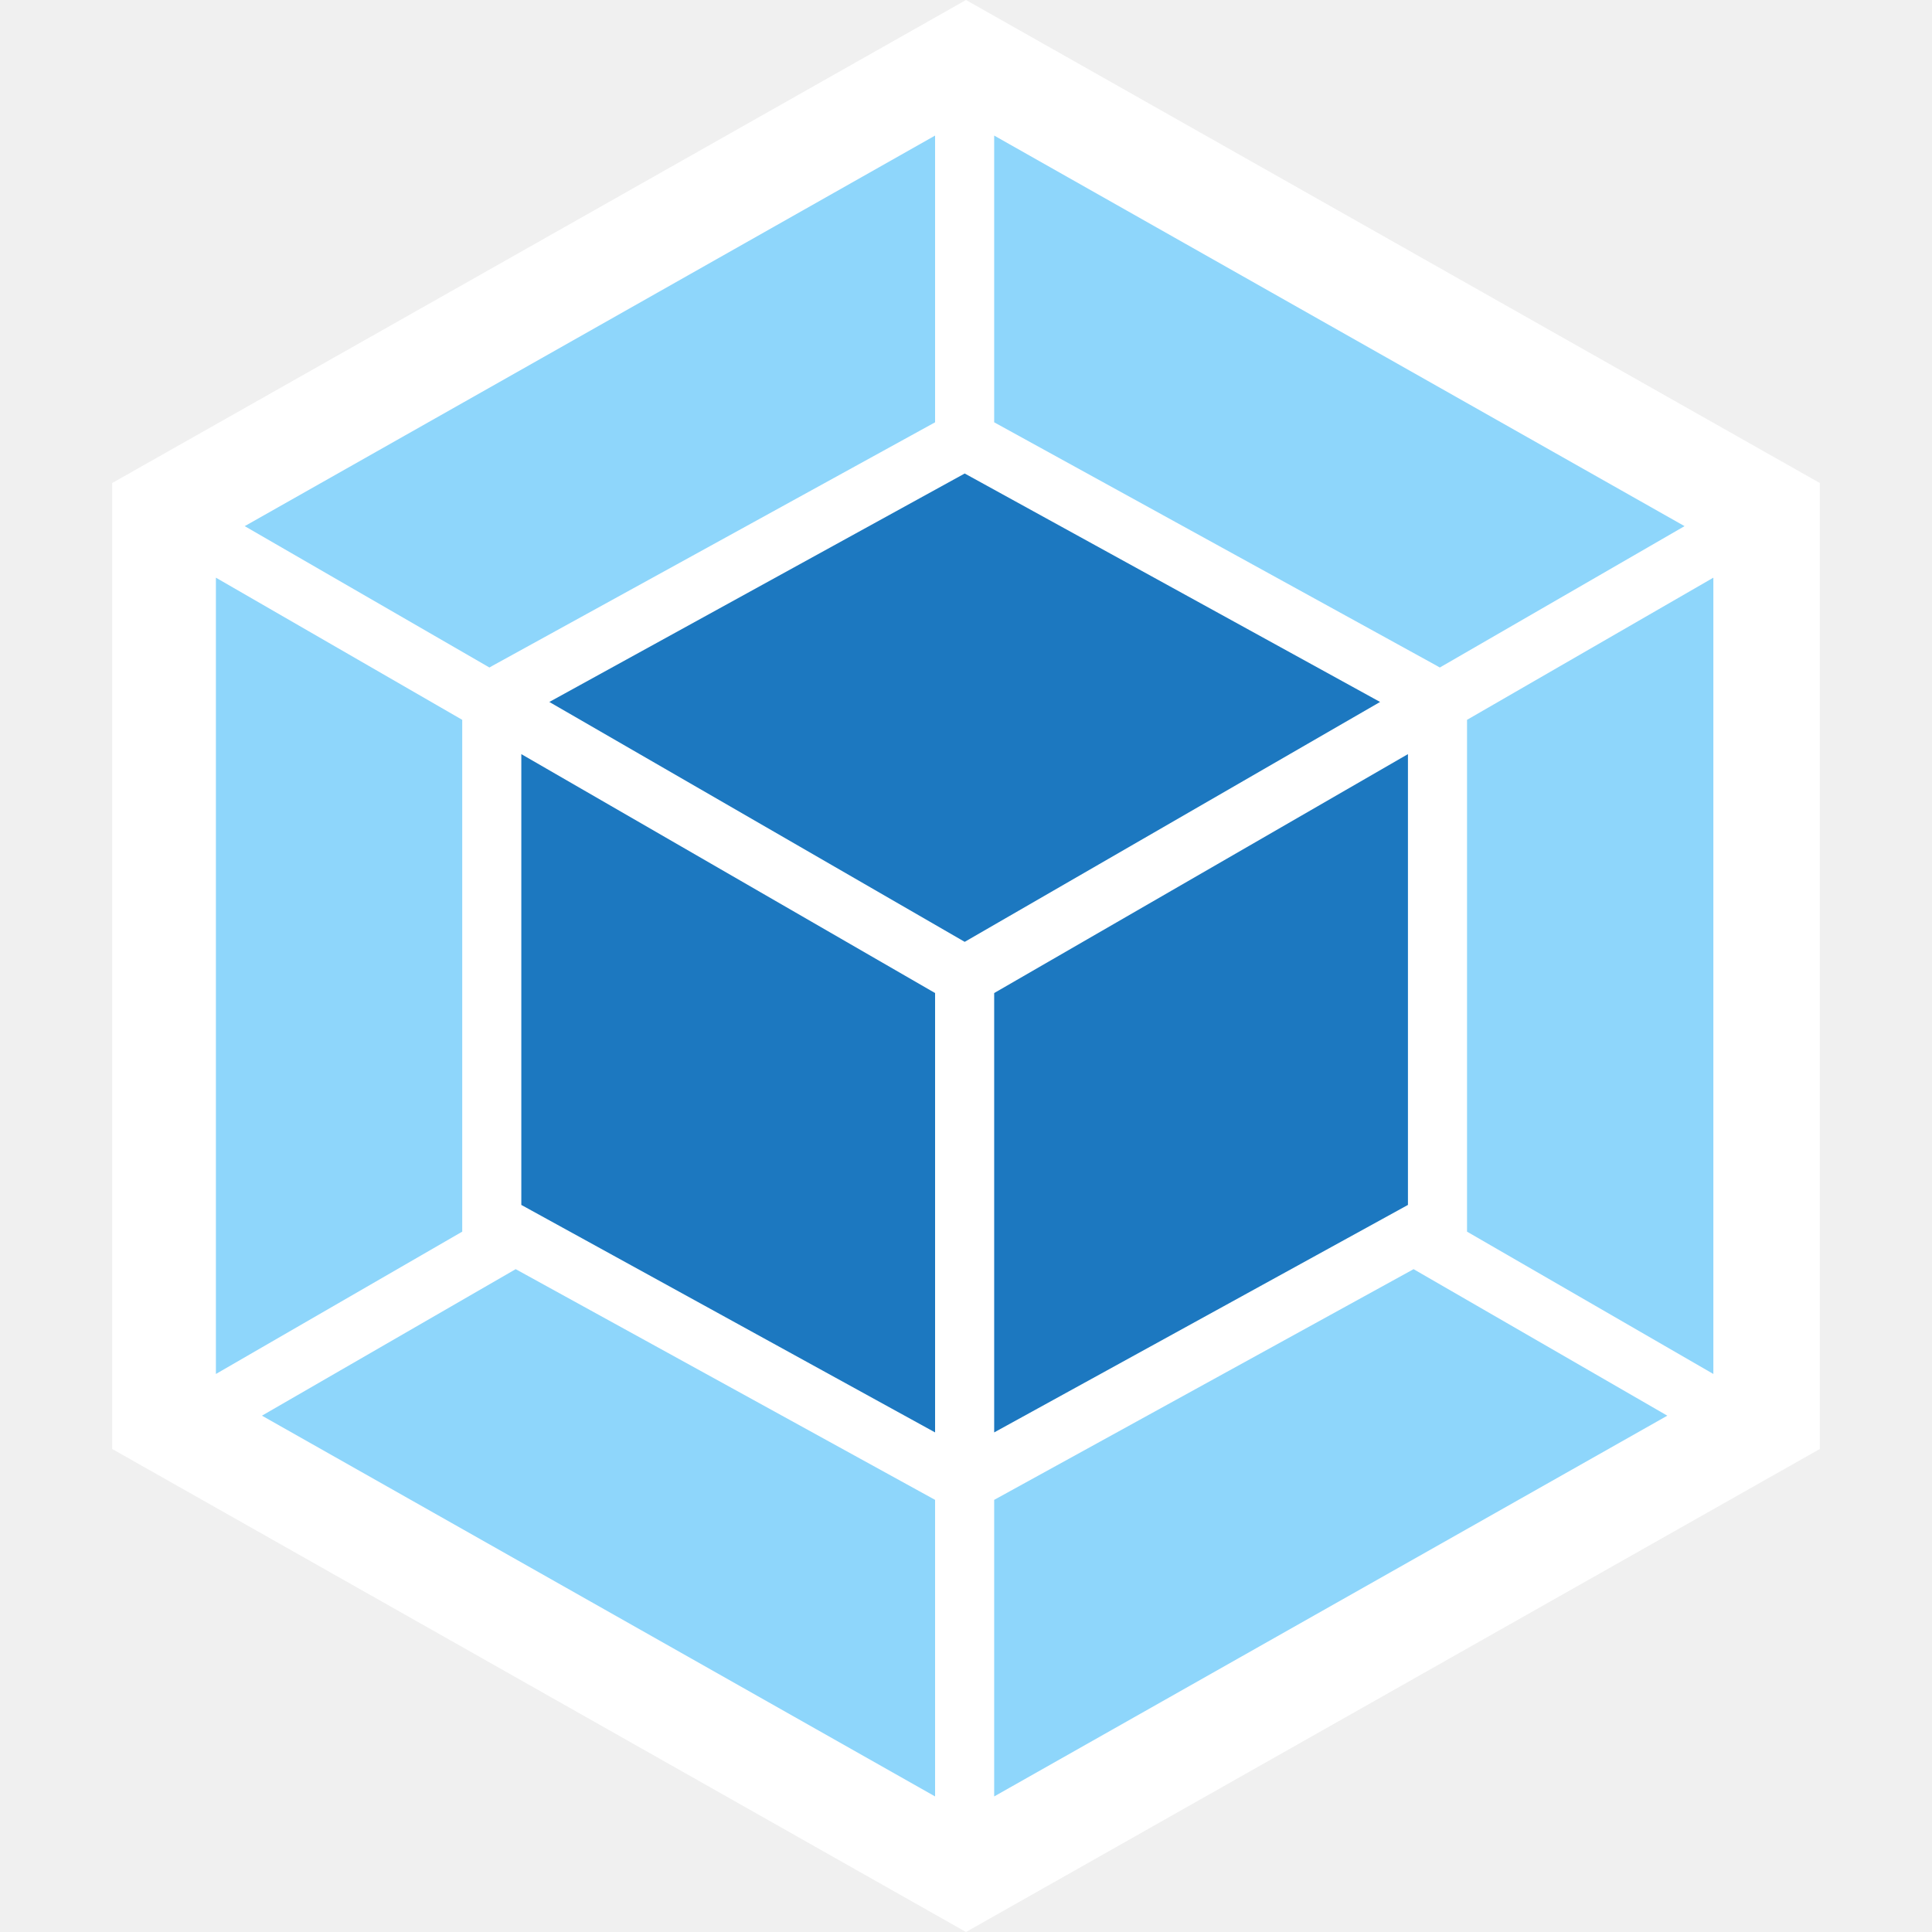
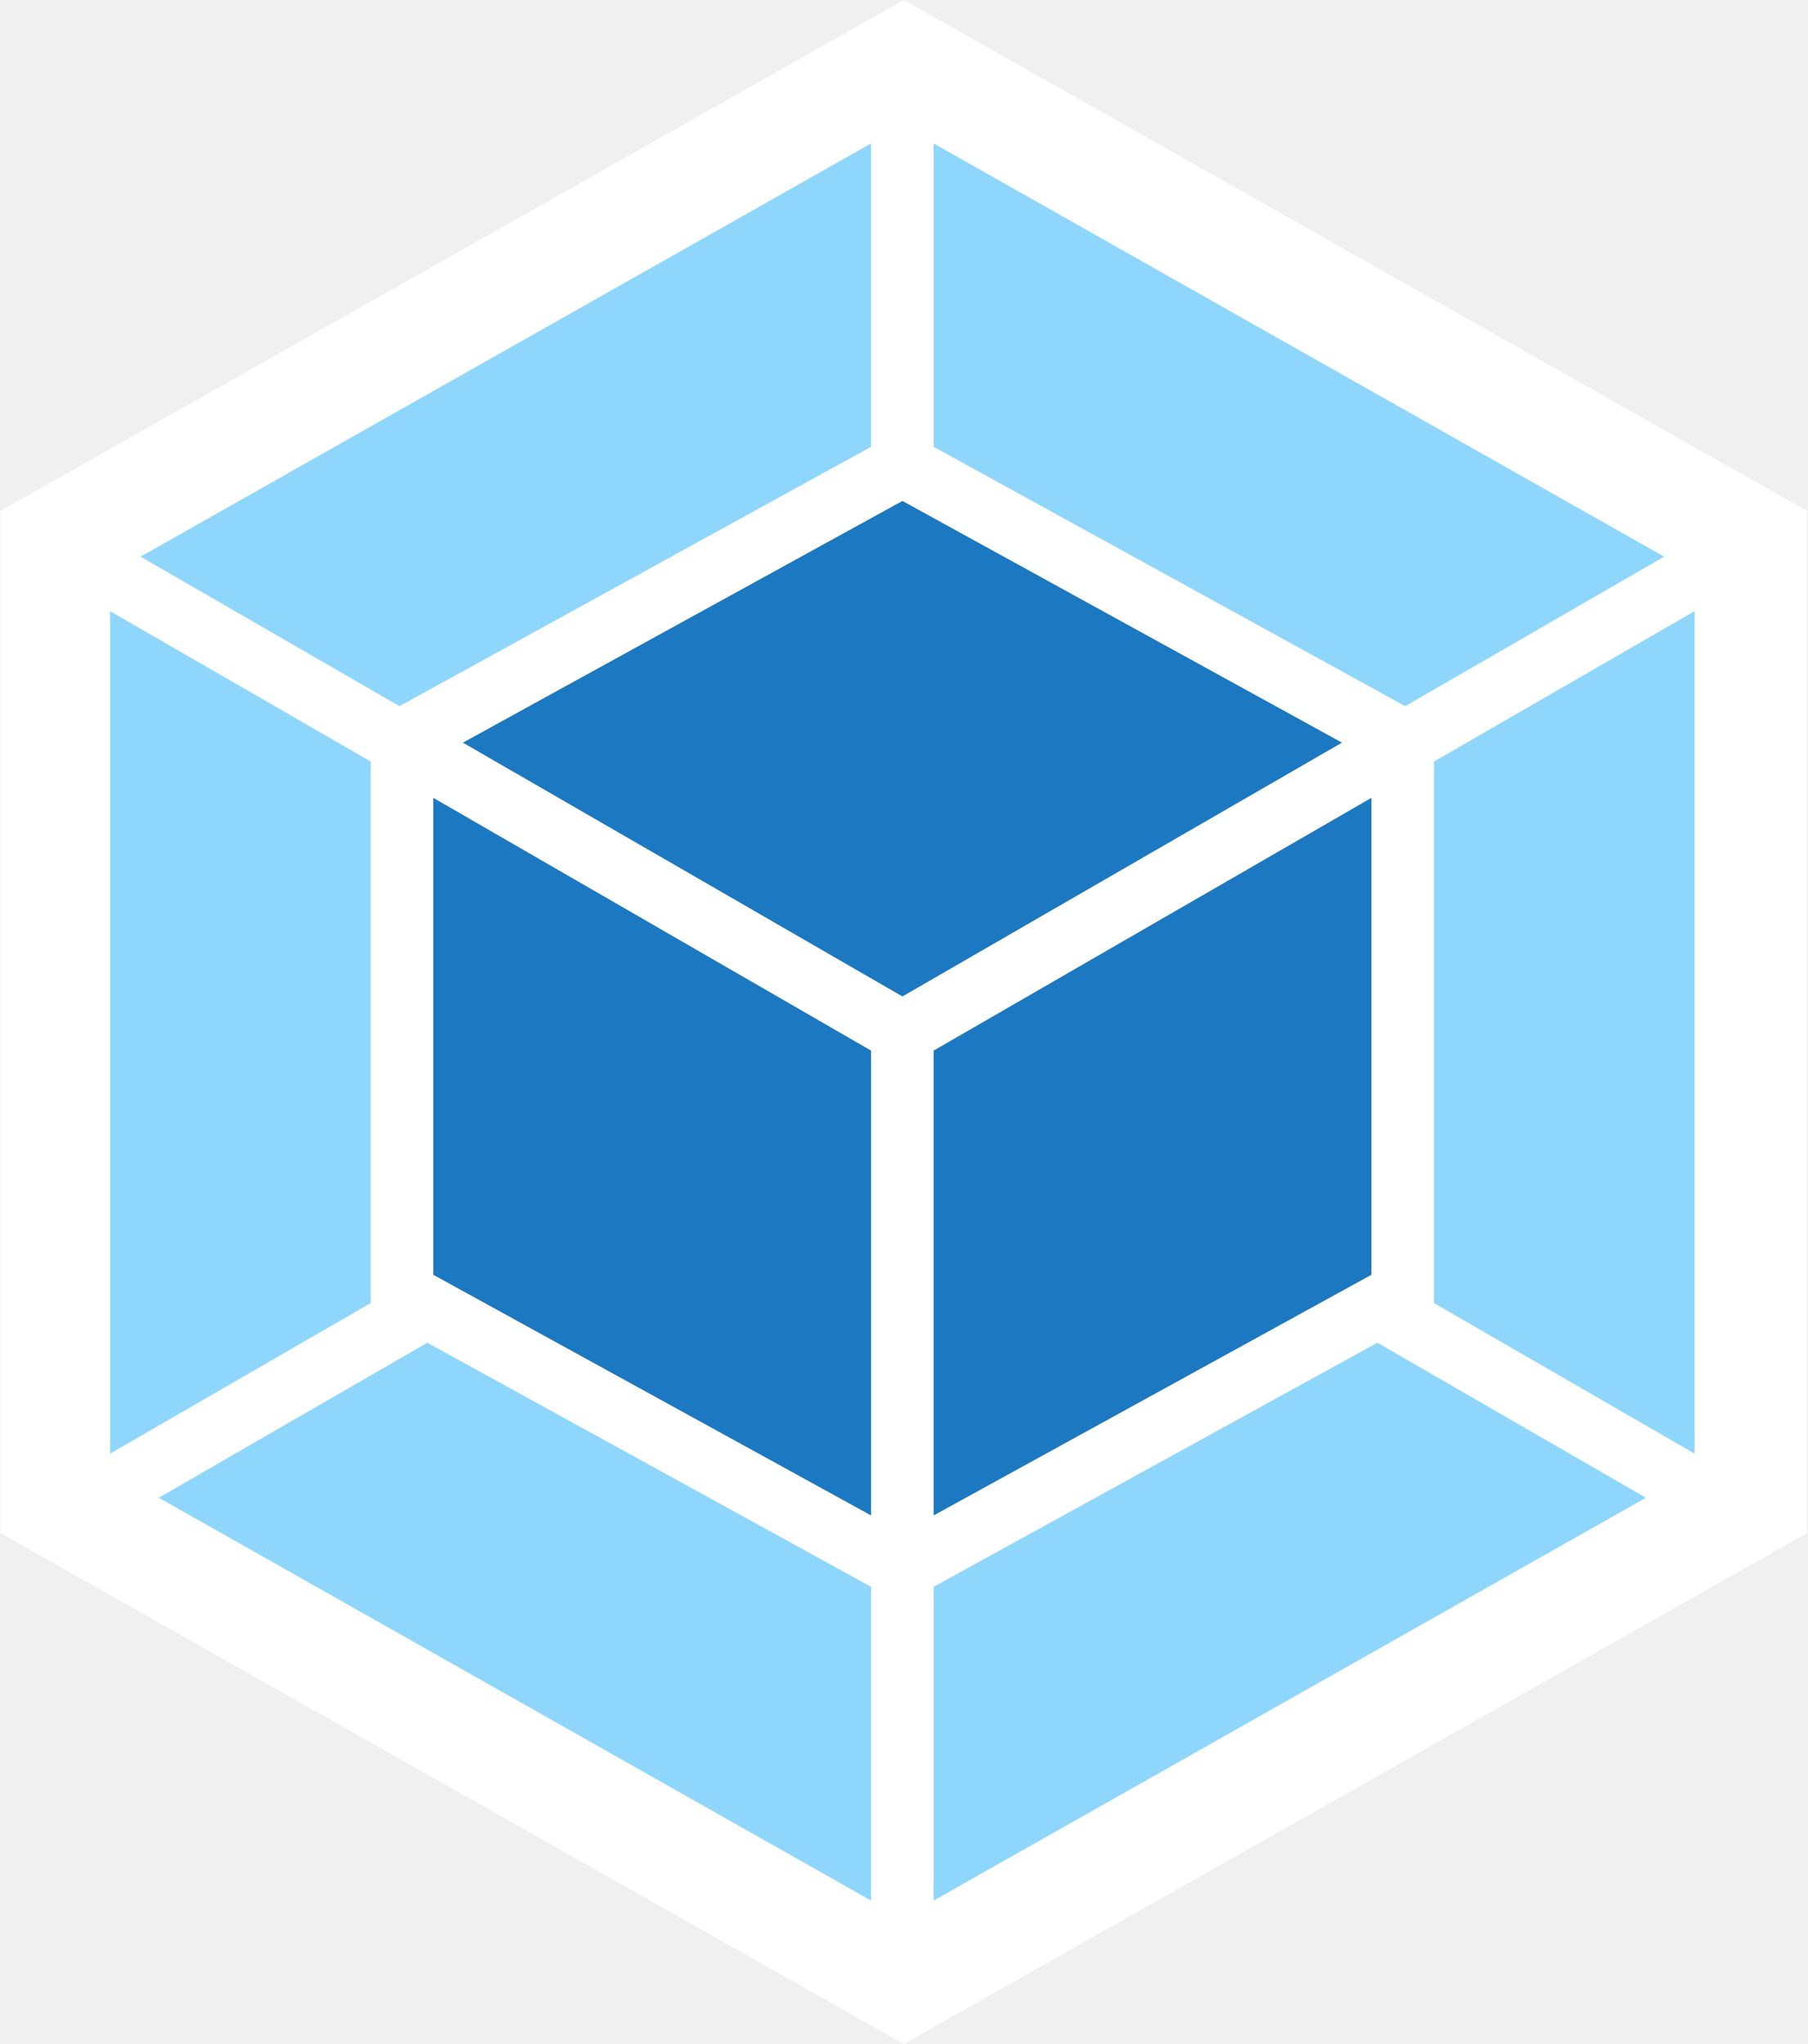
- <svg xmlns="http://www.w3.org/2000/svg" viewBox="0 0 1200 1200" width="2500" height="2500">
-   <path fill="#fff" d="M600 0l530.3 300v600L600 1200 69.7 900V300z" />
-   <path fill="#8ed6fb" d="M1035.6 879.3l-418.1 236.5V931.6L878 788.3l157.6 91zm28.6-25.9V358.8l-153 88.3V765l153 88.4zm-901.5 25.9l418.1 236.5V931.6L320.3 788.3l-157.6 91zm-28.6-25.9V358.8l153 88.3V765l-153 88.4zM152 326.8L580.8 84.2v178.1L306.1 413.4l-2.1 1.2-152-87.8zm894.3 0L617.5 84.2v178.1l274.7 151.1 2.1 1.2 152-87.8z" />
-   <path fill="#1c78c0" d="m580.8 889.7l-257-141.3v-280l257 148.4v272.9m36.7 0l257-141.3v-280l-257 148.4v272.9m-276.3-453.7l258-141.9 258 141.9-258 149-258-149" />
+ <svg xmlns="http://www.w3.org/2000/svg" width="2211px" height="2500px" viewBox="0 0 2211 2500" version="1.1">
+   <g id="Page-1" stroke="none" stroke-width="1" fill="none" fill-rule="evenodd">
+     <g id="webpack" fill-rule="nonzero">
+       <polygon id="Path" fill="#FFFFFF" points="1105.25 0 2210.042 625 2210.042 1875 1105.25 2500 0.458 1875 0.458 625" />
+       <path d="M2012.75,1831.875 L1141.708,2324.583 L1141.708,1940.833 L1684.417,1642.292 L2012.75,1831.875 Z M2072.333,1777.917 L2072.333,747.5 L1753.583,931.458 L1753.583,1593.75 L2072.333,1777.917 Z M194.208,1831.875 L1065.25,2324.583 L1065.25,1940.833 L522.542,1642.292 L194.208,1831.875 L194.208,1831.875 Z M134.625,1777.917 L134.625,747.5 L453.375,931.458 L453.375,1593.75 L134.625,1777.917 Z M171.917,680.833 L1065.25,175.417 L1065.25,546.458 L492.958,861.25 L488.583,863.75 L171.917,680.833 L171.917,680.833 Z M2035.042,680.833 L1141.708,175.417 L1141.708,546.458 L1714,861.25 L1718.375,863.75 L2035.042,680.833 L2035.042,680.833 Z" id="Shape" fill="#8ED6FB" />
+       <path d="M1065.25,1853.542 L529.833,1559.167 L529.833,975.833 L1065.25,1285 L1065.25,1853.542 M1141.708,1853.542 L1677.125,1559.167 L1677.125,975.833 L1141.708,1285 L1141.708,1853.542 M566.083,908.333 L1103.583,612.708 L1641.083,908.333 L1103.583,1218.75 L566.083,908.333" id="Shape" fill="#1C78C0" />
+     </g>
+   </g>
</svg>
